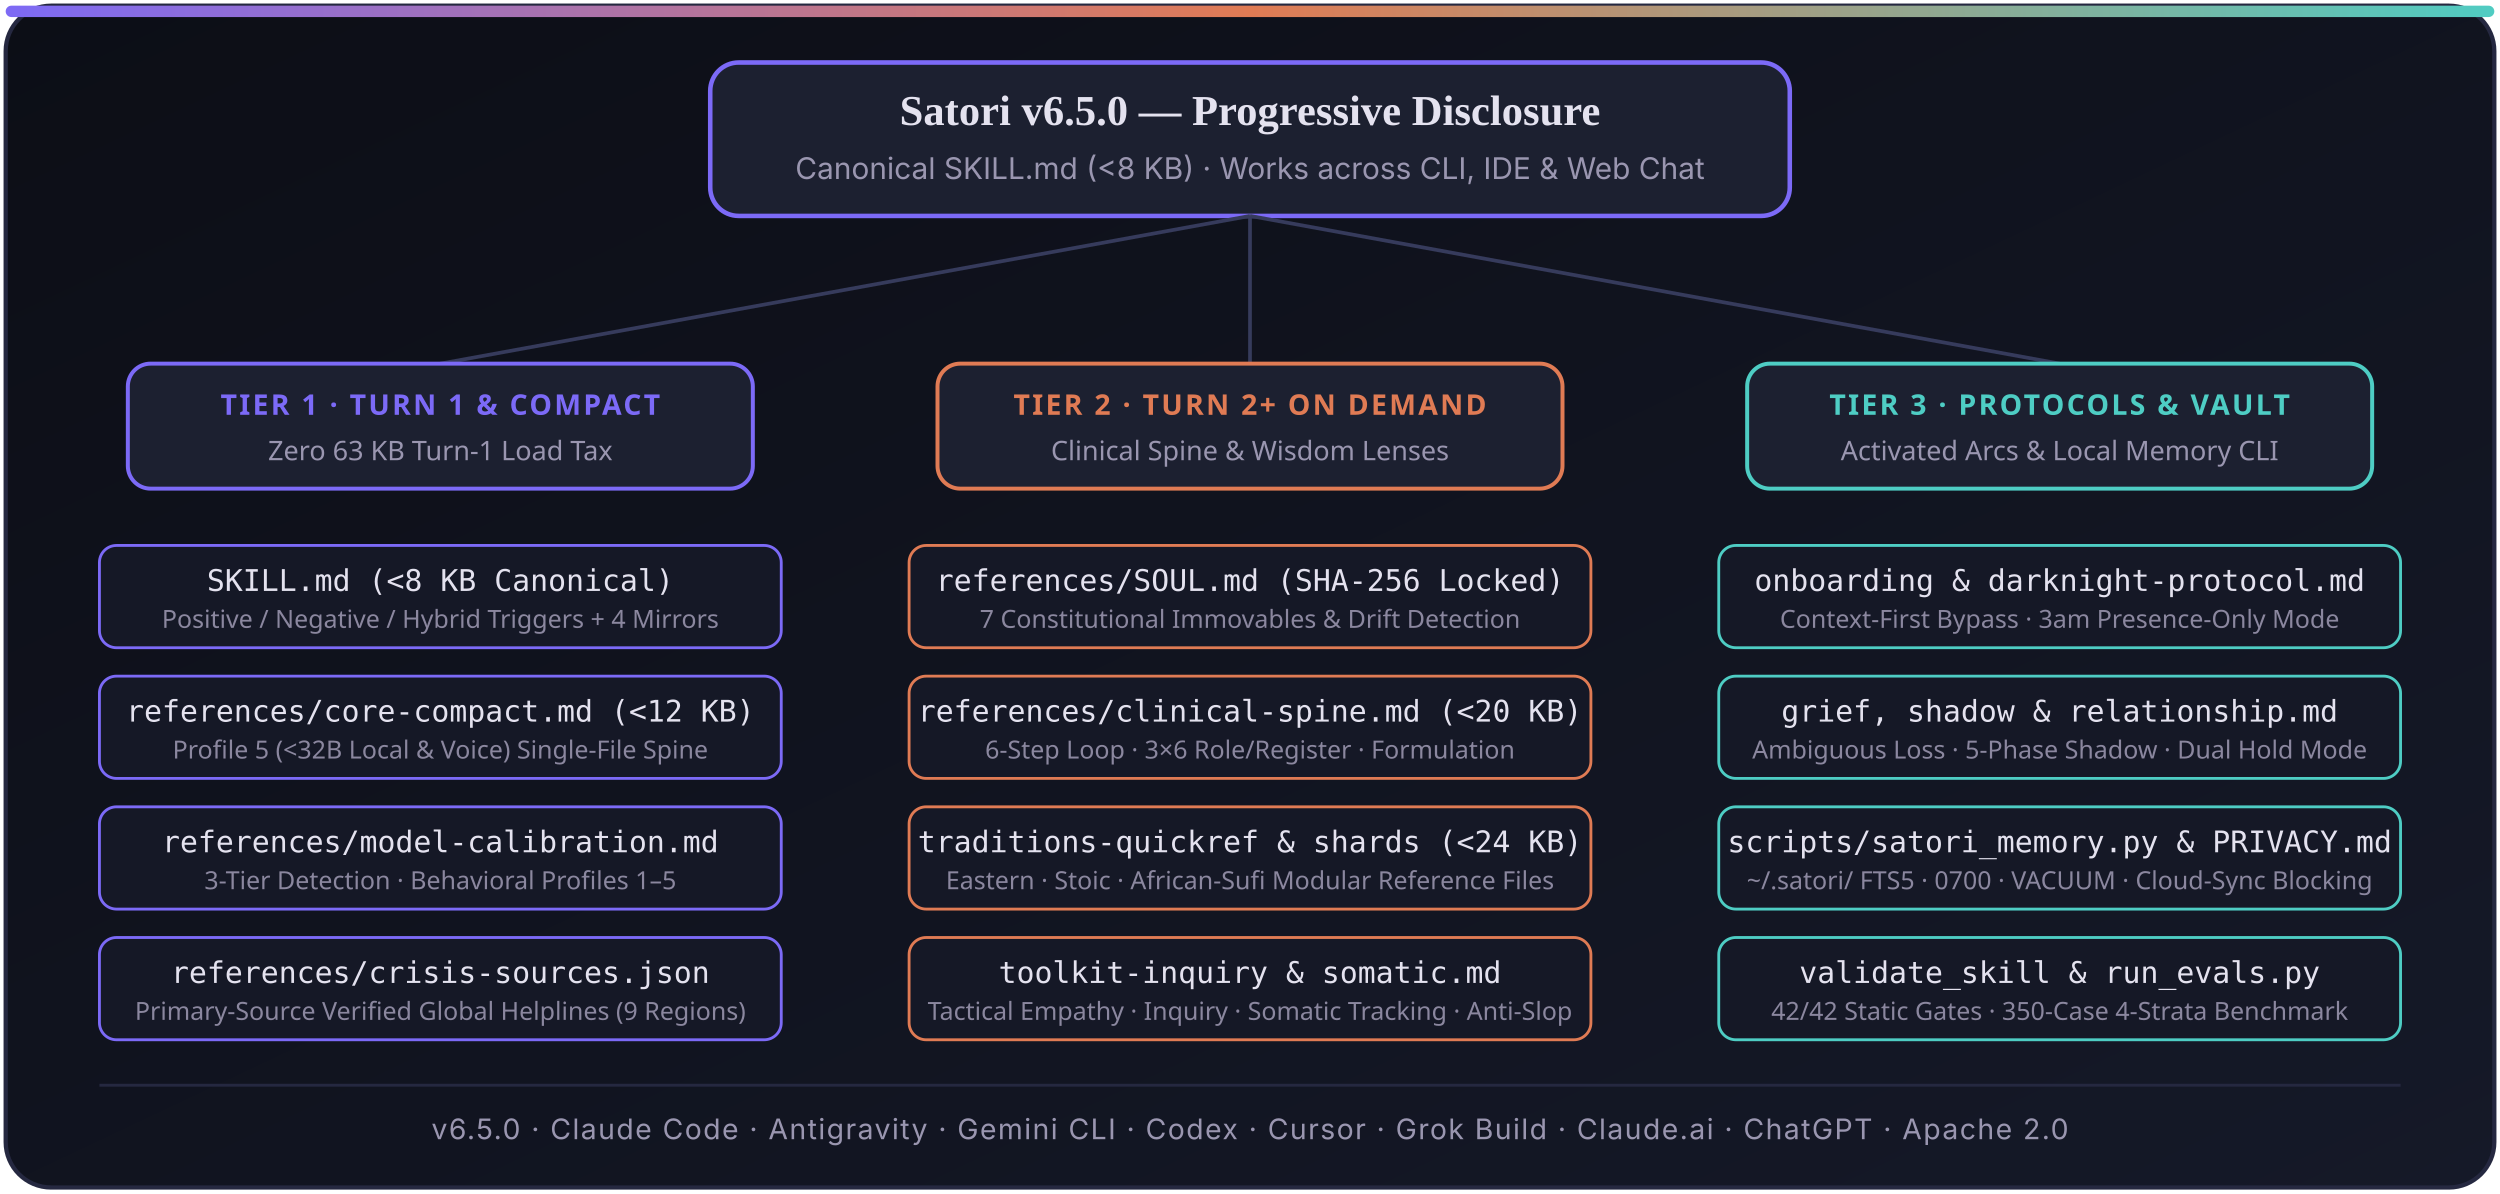
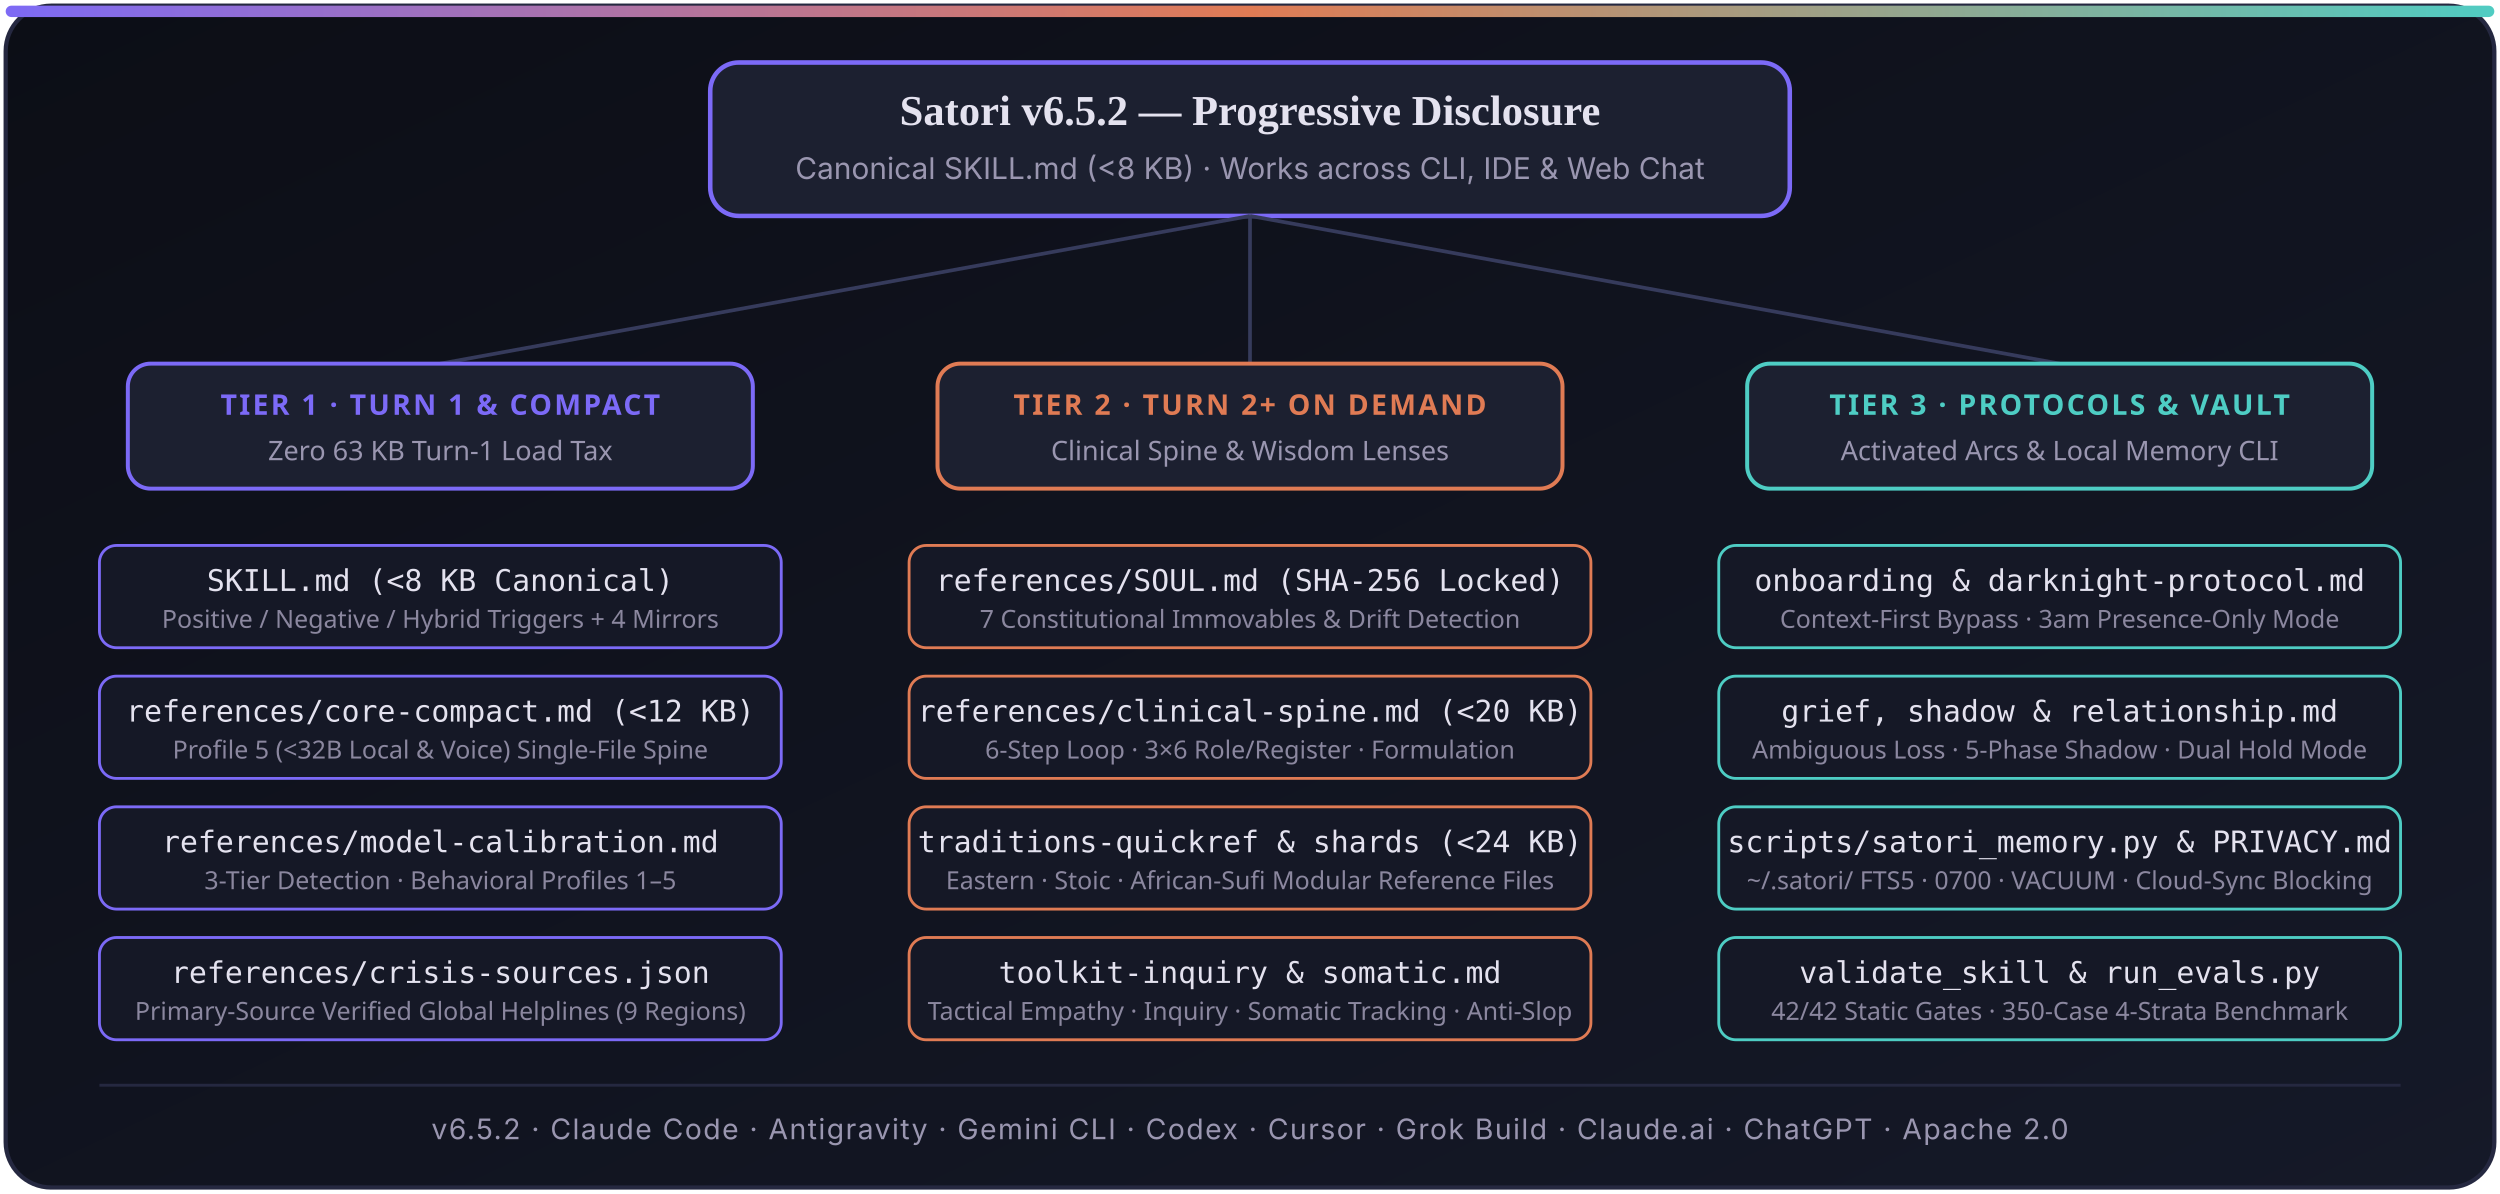
- <svg xmlns="http://www.w3.org/2000/svg" viewBox="0 0 880 420" width="880" height="420" role="img" aria-label="Satori v6.5.0 Progressive Disclosure and Modular Architecture">
+ <svg xmlns="http://www.w3.org/2000/svg" viewBox="0 0 880 420" width="880" height="420" role="img" aria-label="Satori v6.5.2 Progressive Disclosure and Modular Architecture">
  <defs>
    <linearGradient id="bgGrad" x1="0" y1="0" x2="1" y2="1">
      <stop offset="0%" stop-color="#0c0e16" />
      <stop offset="100%" stop-color="#151928" />
    </linearGradient>
    <linearGradient id="accentGrad" x1="0" y1="0" x2="1" y2="0">
      <stop offset="0%" stop-color="#7c6af7" />
      <stop offset="50%" stop-color="#e07b54" />
      <stop offset="100%" stop-color="#4ecdc4" />
    </linearGradient>
  </defs>
  <rect x="2" y="2" width="876" height="416" rx="16" fill="url(#bgGrad)" stroke="#252840" stroke-width="1.5" />
  <rect x="2" y="2" width="876" height="4" rx="2" fill="url(#accentGrad)" />
  <rect x="250" y="22" width="380" height="54" rx="10" fill="#1c2030" stroke="#7c6af7" stroke-width="1.6" />
-   <text x="440" y="44" text-anchor="middle" font-family="Georgia, 'Times New Roman', serif" font-size="15" font-weight="bold" fill="#e4e2ef">Satori v6.5.0 — Progressive Disclosure</text>
+   <text x="440" y="44" text-anchor="middle" font-family="Georgia, 'Times New Roman', serif" font-size="15" font-weight="bold" fill="#e4e2ef">Satori v6.5.2 — Progressive Disclosure</text>
  <text x="440" y="63" text-anchor="middle" font-family="system-ui, -apple-system, sans-serif" font-size="10.5" fill="#9a96b0">Canonical SKILL.md (&lt;8 KB) · Works across CLI, IDE &amp; Web Chat</text>
  <line x1="440" y1="76" x2="155" y2="128" stroke="#363b5c" stroke-width="1.3" />
  <line x1="440" y1="76" x2="440" y2="128" stroke="#363b5c" stroke-width="1.3" />
  <line x1="440" y1="76" x2="725" y2="128" stroke="#363b5c" stroke-width="1.3" />
  <rect x="45" y="128" width="220" height="44" rx="8" fill="#1c2030" stroke="#7c6af7" stroke-width="1.4" />
  <text x="155" y="146" text-anchor="middle" font-family="system-ui, sans-serif" font-size="10" font-weight="bold" fill="#7c6af7" letter-spacing="0.08em">TIER 1 · TURN 1 &amp; COMPACT</text>
  <text x="155" y="162" text-anchor="middle" font-family="system-ui, sans-serif" font-size="9.5" fill="#9a96b0">Zero 63 KB Turn-1 Load Tax</text>
  <rect x="330" y="128" width="220" height="44" rx="8" fill="#1c2030" stroke="#e07b54" stroke-width="1.4" />
  <text x="440" y="146" text-anchor="middle" font-family="system-ui, sans-serif" font-size="10" font-weight="bold" fill="#e07b54" letter-spacing="0.08em">TIER 2 · TURN 2+ ON DEMAND</text>
  <text x="440" y="162" text-anchor="middle" font-family="system-ui, sans-serif" font-size="9.5" fill="#9a96b0">Clinical Spine &amp; Wisdom Lenses</text>
  <rect x="615" y="128" width="220" height="44" rx="8" fill="#1c2030" stroke="#4ecdc4" stroke-width="1.4" />
  <text x="725" y="146" text-anchor="middle" font-family="system-ui, sans-serif" font-size="10" font-weight="bold" fill="#4ecdc4" letter-spacing="0.08em">TIER 3 · PROTOCOLS &amp; VAULT</text>
  <text x="725" y="162" text-anchor="middle" font-family="system-ui, sans-serif" font-size="9.5" fill="#9a96b0">Activated Arcs &amp; Local Memory CLI</text>
  <rect x="35" y="192" width="240" height="36" rx="6" fill="#151826" stroke="#7c6af7" stroke-width="1" />
  <text x="155" y="208" text-anchor="middle" font-family="monospace" font-size="10.5" fill="#e4e2ef">SKILL.md (&lt;8 KB Canonical)</text>
  <text x="155" y="221" text-anchor="middle" font-family="system-ui, sans-serif" font-size="8.8" fill="#8b879f">Positive / Negative / Hybrid Triggers + 4 Mirrors</text>
  <rect x="35" y="238" width="240" height="36" rx="6" fill="#151826" stroke="#7c6af7" stroke-width="1" />
  <text x="155" y="254" text-anchor="middle" font-family="monospace" font-size="10.5" fill="#e4e2ef">references/core-compact.md (&lt;12 KB)</text>
  <text x="155" y="267" text-anchor="middle" font-family="system-ui, sans-serif" font-size="8.8" fill="#8b879f">Profile 5 (&lt;32B Local &amp; Voice) Single-File Spine</text>
  <rect x="35" y="284" width="240" height="36" rx="6" fill="#151826" stroke="#7c6af7" stroke-width="1" />
  <text x="155" y="300" text-anchor="middle" font-family="monospace" font-size="10.5" fill="#e4e2ef">references/model-calibration.md</text>
  <text x="155" y="313" text-anchor="middle" font-family="system-ui, sans-serif" font-size="8.8" fill="#8b879f">3-Tier Detection · Behavioral Profiles 1–5</text>
  <rect x="35" y="330" width="240" height="36" rx="6" fill="#151826" stroke="#7c6af7" stroke-width="1" />
  <text x="155" y="346" text-anchor="middle" font-family="monospace" font-size="10.5" fill="#e4e2ef">references/crisis-sources.json</text>
  <text x="155" y="359" text-anchor="middle" font-family="system-ui, sans-serif" font-size="8.8" fill="#8b879f">Primary-Source Verified Global Helplines (9 Regions)</text>
  <rect x="320" y="192" width="240" height="36" rx="6" fill="#151826" stroke="#e07b54" stroke-width="1" />
  <text x="440" y="208" text-anchor="middle" font-family="monospace" font-size="10.5" fill="#e4e2ef">references/SOUL.md (SHA-256 Locked)</text>
  <text x="440" y="221" text-anchor="middle" font-family="system-ui, sans-serif" font-size="8.8" fill="#8b879f">7 Constitutional Immovables &amp; Drift Detection</text>
  <rect x="320" y="238" width="240" height="36" rx="6" fill="#151826" stroke="#e07b54" stroke-width="1" />
  <text x="440" y="254" text-anchor="middle" font-family="monospace" font-size="10.5" fill="#e4e2ef">references/clinical-spine.md (&lt;20 KB)</text>
  <text x="440" y="267" text-anchor="middle" font-family="system-ui, sans-serif" font-size="8.8" fill="#8b879f">6-Step Loop · 3×6 Role/Register · Formulation</text>
  <rect x="320" y="284" width="240" height="36" rx="6" fill="#151826" stroke="#e07b54" stroke-width="1" />
  <text x="440" y="300" text-anchor="middle" font-family="monospace" font-size="10.5" fill="#e4e2ef">traditions-quickref &amp; shards (&lt;24 KB)</text>
  <text x="440" y="313" text-anchor="middle" font-family="system-ui, sans-serif" font-size="8.8" fill="#8b879f">Eastern · Stoic · African-Sufi Modular Reference Files</text>
  <rect x="320" y="330" width="240" height="36" rx="6" fill="#151826" stroke="#e07b54" stroke-width="1" />
  <text x="440" y="346" text-anchor="middle" font-family="monospace" font-size="10.5" fill="#e4e2ef">toolkit-inquiry &amp; somatic.md</text>
  <text x="440" y="359" text-anchor="middle" font-family="system-ui, sans-serif" font-size="8.8" fill="#8b879f">Tactical Empathy · Inquiry · Somatic Tracking · Anti-Slop</text>
  <rect x="605" y="192" width="240" height="36" rx="6" fill="#151826" stroke="#4ecdc4" stroke-width="1" />
  <text x="725" y="208" text-anchor="middle" font-family="monospace" font-size="10.5" fill="#e4e2ef">onboarding &amp; darknight-protocol.md</text>
  <text x="725" y="221" text-anchor="middle" font-family="system-ui, sans-serif" font-size="8.8" fill="#8b879f">Context-First Bypass · 3am Presence-Only Mode</text>
  <rect x="605" y="238" width="240" height="36" rx="6" fill="#151826" stroke="#4ecdc4" stroke-width="1" />
  <text x="725" y="254" text-anchor="middle" font-family="monospace" font-size="10.5" fill="#e4e2ef">grief, shadow &amp; relationship.md</text>
  <text x="725" y="267" text-anchor="middle" font-family="system-ui, sans-serif" font-size="8.8" fill="#8b879f">Ambiguous Loss · 5-Phase Shadow · Dual Hold Mode</text>
  <rect x="605" y="284" width="240" height="36" rx="6" fill="#151826" stroke="#4ecdc4" stroke-width="1" />
  <text x="725" y="300" text-anchor="middle" font-family="monospace" font-size="10.5" fill="#e4e2ef">scripts/satori_memory.py &amp; PRIVACY.md</text>
  <text x="725" y="313" text-anchor="middle" font-family="system-ui, sans-serif" font-size="8.8" fill="#8b879f">~/.satori/ FTS5 · 0700 · VACUUM · Cloud-Sync Blocking</text>
  <rect x="605" y="330" width="240" height="36" rx="6" fill="#151826" stroke="#4ecdc4" stroke-width="1" />
  <text x="725" y="346" text-anchor="middle" font-family="monospace" font-size="10.5" fill="#e4e2ef">validate_skill &amp; run_evals.py</text>
  <text x="725" y="359" text-anchor="middle" font-family="system-ui, sans-serif" font-size="8.8" fill="#8b879f">42/42 Static Gates · 350-Case 4-Strata Benchmark</text>
  <line x1="35" y1="382" x2="845" y2="382" stroke="#252840" stroke-width="1" />
  <text x="440" y="401" text-anchor="middle" font-family="system-ui, -apple-system, sans-serif" font-size="10" fill="#9a96b0" letter-spacing="0.05em">
-     v6.5.0 · Claude Code · Antigravity · Gemini CLI · Codex · Cursor · Grok Build · Claude.ai · ChatGPT · Apache 2.0
+     v6.5.2 · Claude Code · Antigravity · Gemini CLI · Codex · Cursor · Grok Build · Claude.ai · ChatGPT · Apache 2.0
  </text>
</svg>
